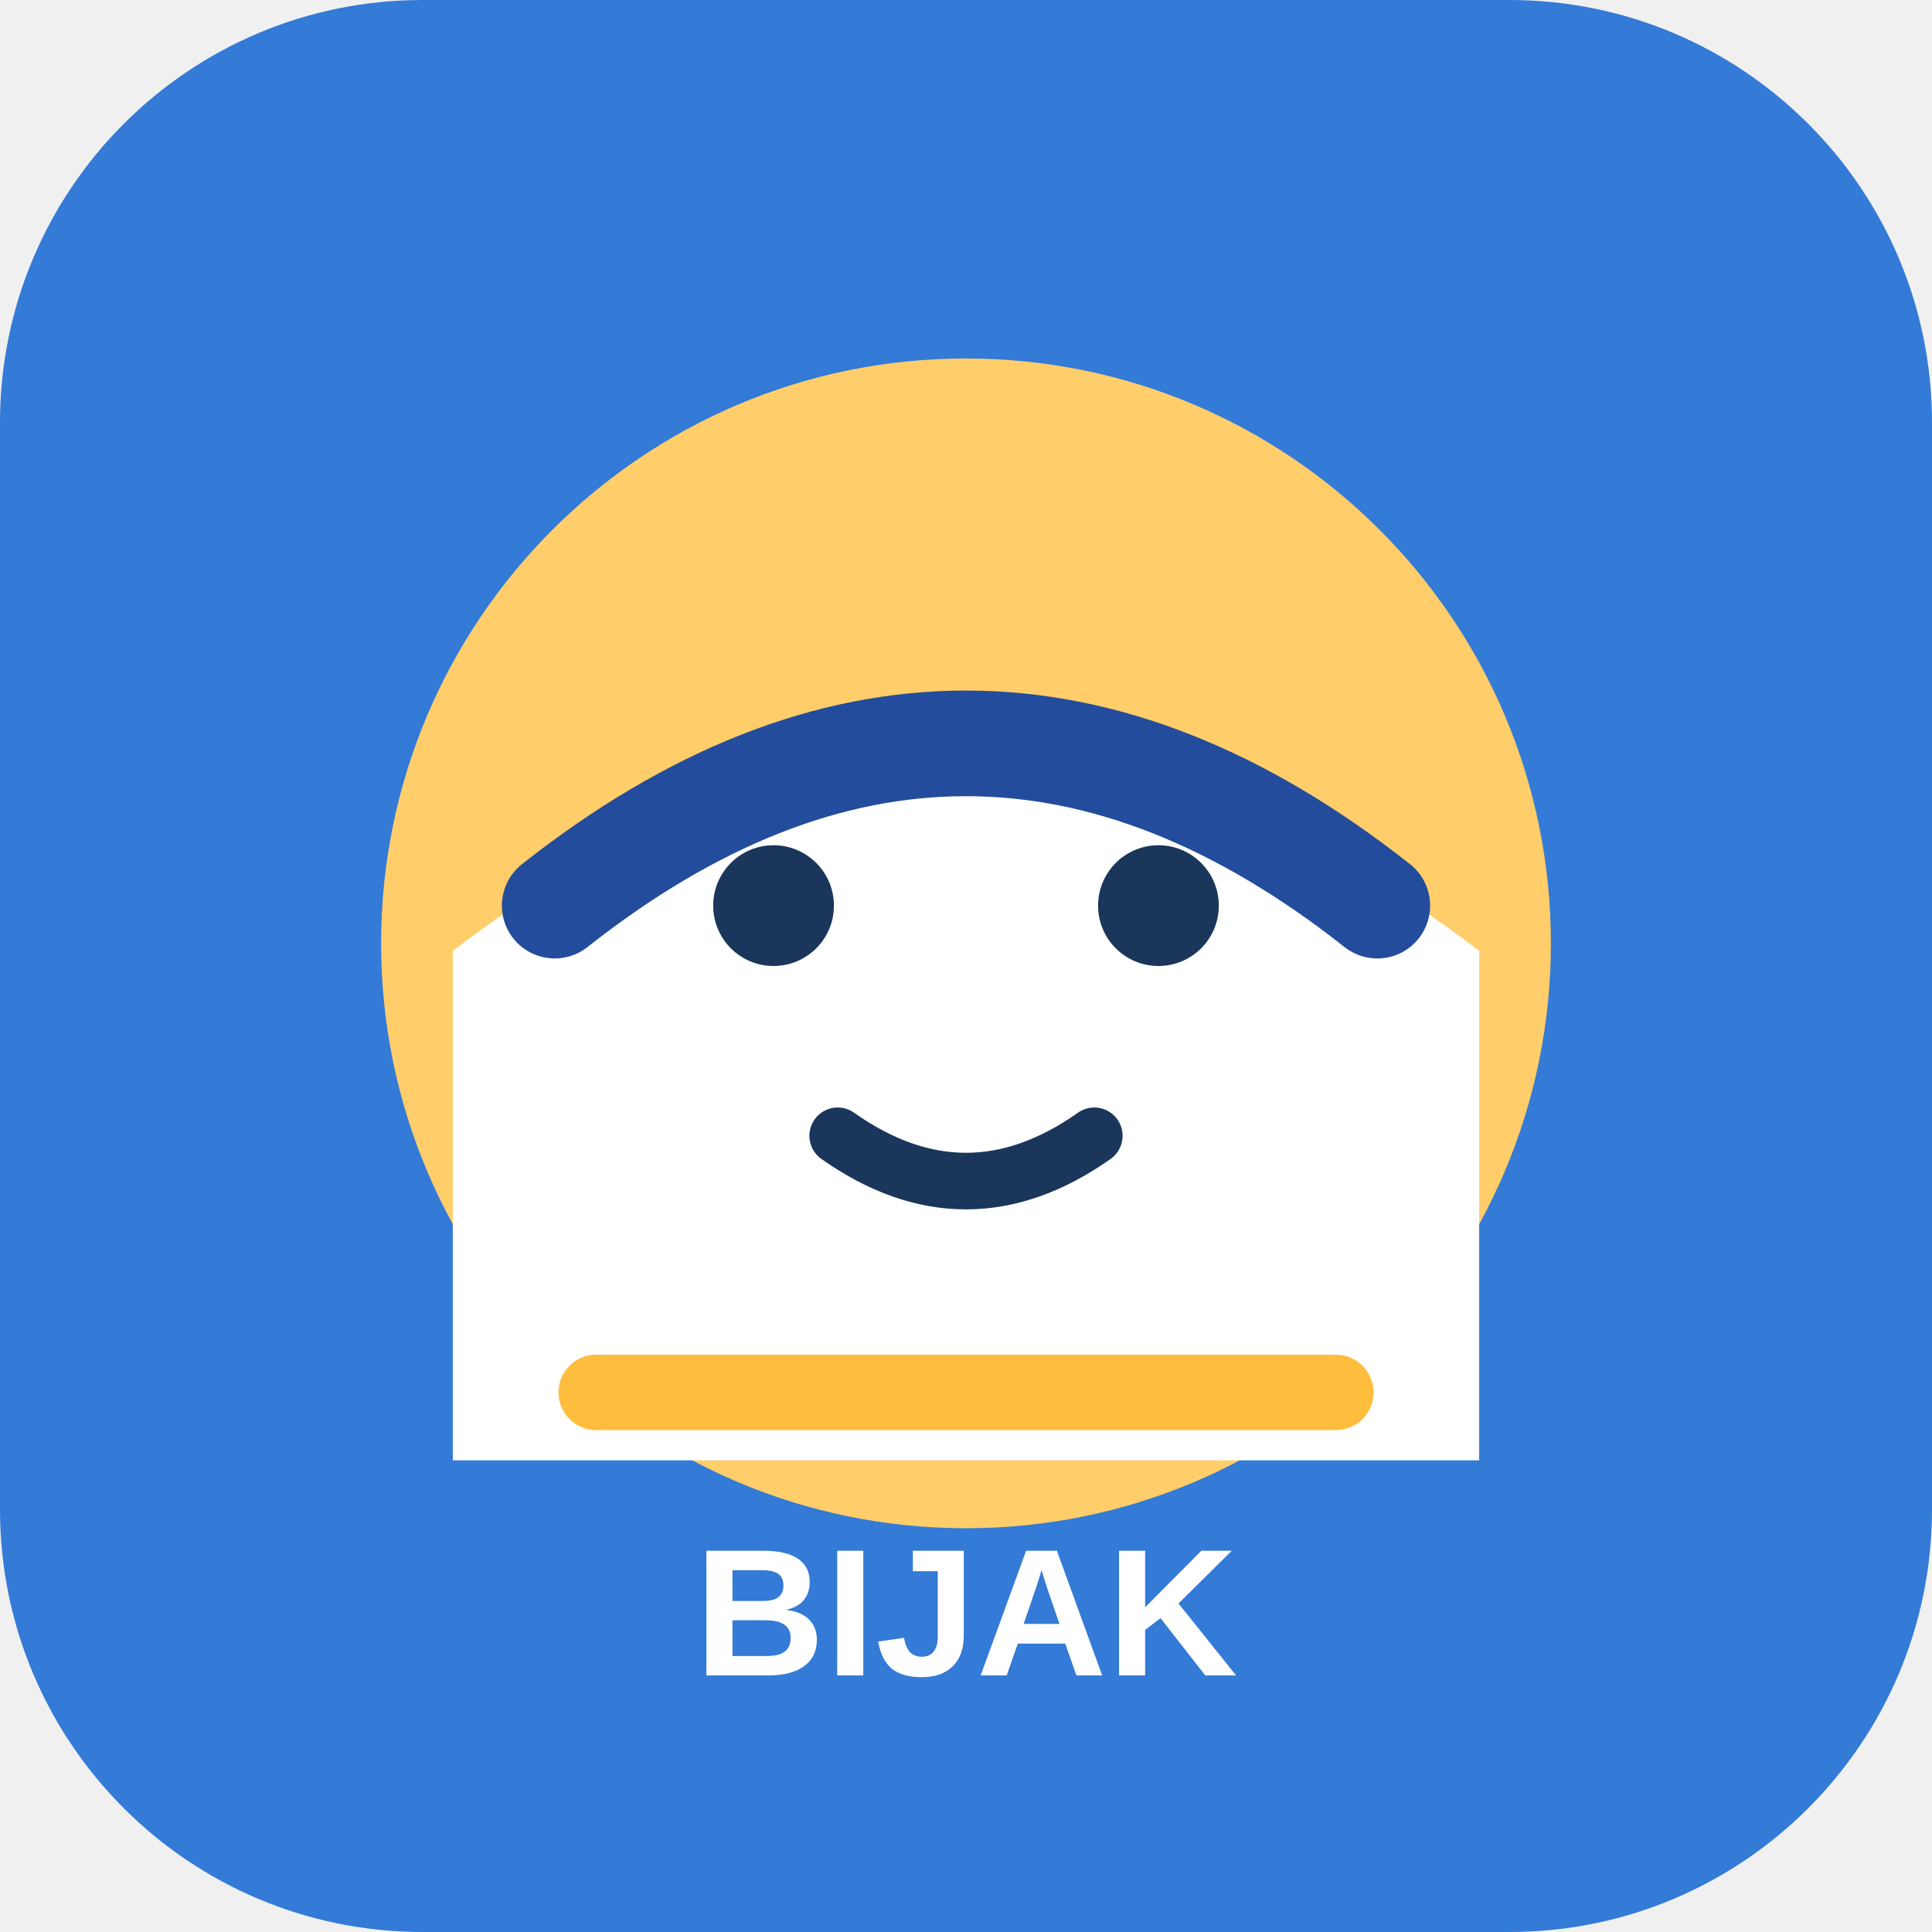
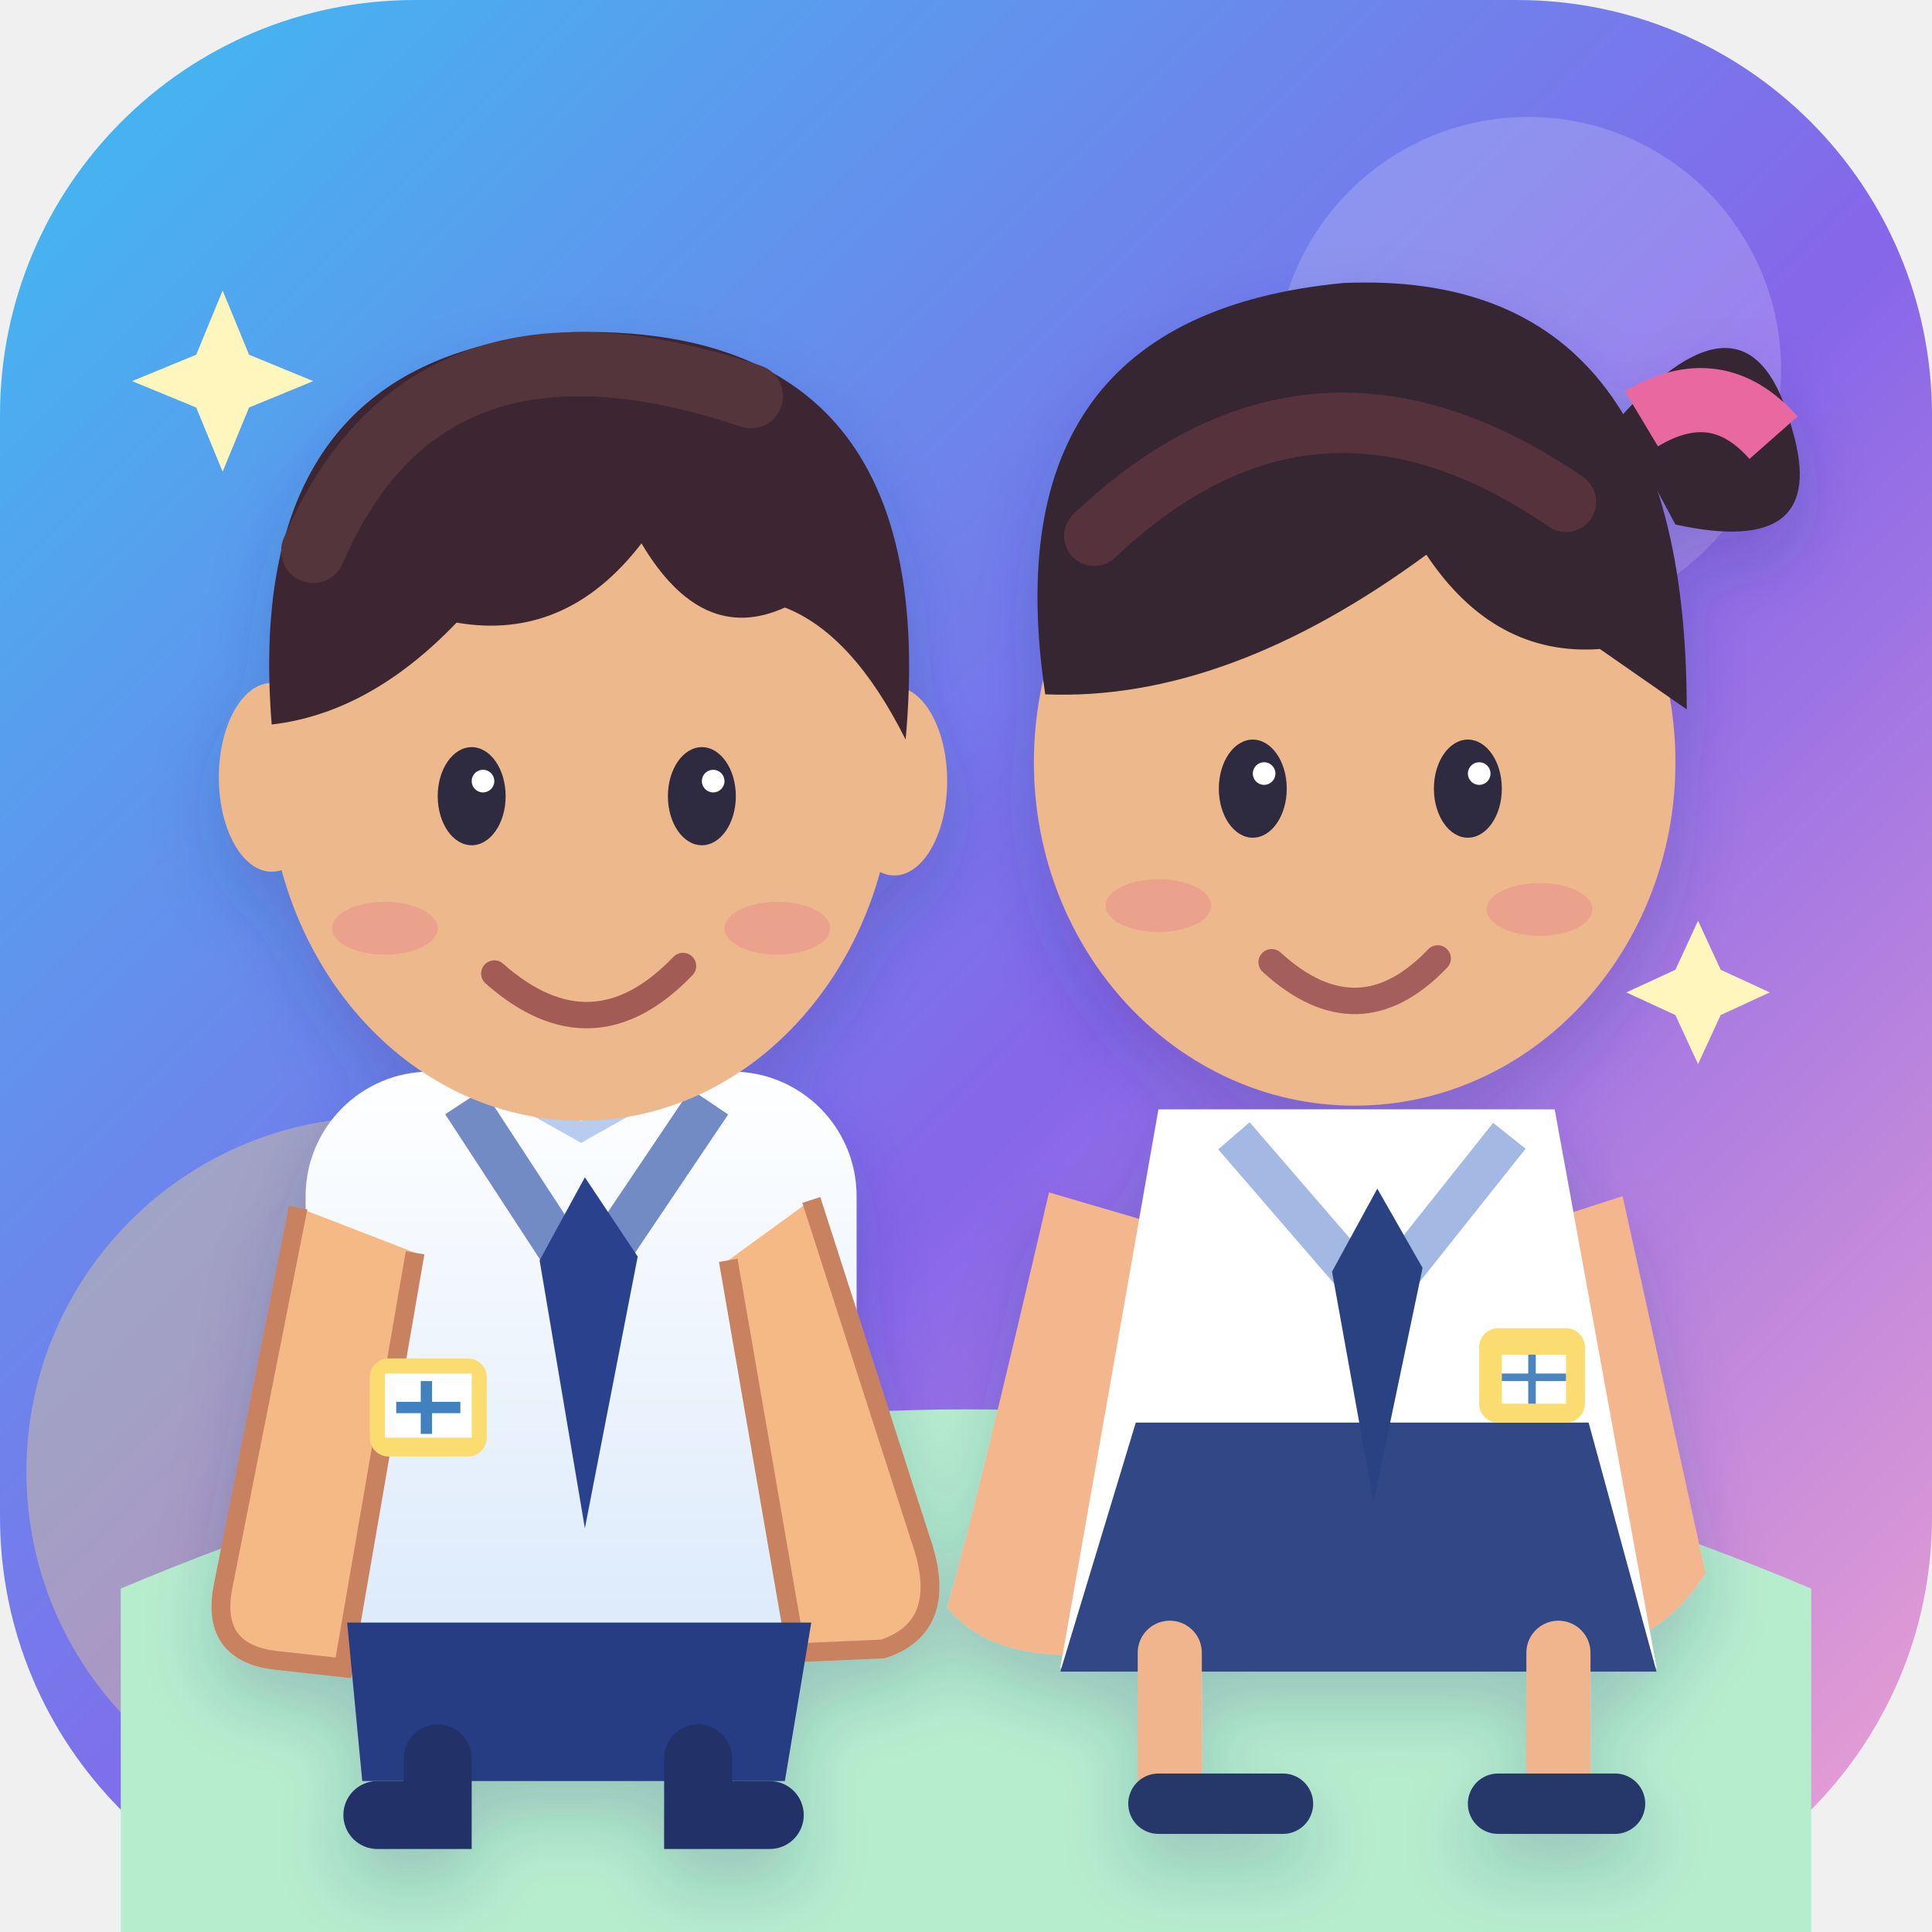
- <svg xmlns="http://www.w3.org/2000/svg" viewBox="0 0 512 512">
-   <rect width="512" height="512" rx="112" fill="#347ad7" />
-   <circle cx="256" cy="250" r="155" fill="#ffce6b" />
-   <path d="M120 252q136-104 272 0v135H120z" fill="#ffffff" />
-   <path d="M147 240q109-86 218 0" fill="none" stroke="#244c9c" stroke-width="28" stroke-linecap="round" />
-   <circle cx="205" cy="240" r="16" fill="#1b365b" />
-   <circle cx="307" cy="240" r="16" fill="#1b365b" />
-   <path d="M222 301q34 24 68 0" fill="none" stroke="#1b365b" stroke-width="15" stroke-linecap="round" />
-   <path d="M158 369h196" stroke="#ffbd3e" stroke-width="20" stroke-linecap="round" />
-   <text x="256" y="444" text-anchor="middle" font-size="48" font-family="Arial,sans-serif" font-weight="700" fill="#ffffff">BIJAK</text>
+ <svg xmlns="http://www.w3.org/2000/svg" viewBox="0 0 512 512" role="img" aria-label="Two friendly Malaysian primary schoolchildren in school uniforms">
+   <defs>
+     <linearGradient id="bg" x2="1" y2="1">
+       <stop stop-color="#3dbef1" />
+       <stop offset=".55" stop-color="#8666e9" />
+       <stop offset="1" stop-color="#f1a4d1" />
+     </linearGradient>
+     <linearGradient id="white" x2="0" y2="1">
+       <stop stop-color="#fff" />
+       <stop offset="1" stop-color="#dae9fb" />
+     </linearGradient>
+     <filter id="shadow">
+       <feDropShadow dx="0" dy="9" stdDeviation="9" flood-color="#273b82" flood-opacity=".22" />
+     </filter>
+   </defs>
+   <rect width="512" height="512" rx="110" fill="url(#bg)" />
+   <circle cx="405" cy="98" r="67" fill="#ffffff" opacity=".18" />
+   <circle cx="101" cy="390" r="94" fill="#ffdd7e" opacity=".35" />
+   <path d="M32 421q224-95 448 0v91H32z" fill="#b6edcd" />
+   <g filter="url(#shadow)">
+     <rect x="81" y="284" width="146" height="157" rx="33" fill="url(#white)" />
+     <path d="M79 320l-20 101q-3 17 14 19l18 2 19-110" fill="#f5b985" stroke="#c98261" stroke-width="5" />
+     <path d="M215 318l29 90q8 23-10 29l-23 1-18-104" fill="#f5b985" stroke="#c98261" stroke-width="5" />
+     <path d="M92 430h123l-7 42H96z" fill="#253e84" />
+     <path d="M116 466v15h-16m85-15v15h19" fill="none" stroke="#213069" stroke-width="18" stroke-linecap="round" />
+     <path d="M123 292l32 49 33-49" fill="none" stroke="#728bc5" stroke-width="12" />
+     <path d="M155 312l-12 22 12 71 14-72z" fill="#2b438d" />
+     <path d="M122 282l32 18 32-18" fill="#fff" stroke="#b8ccef" stroke-width="5" />
+     <ellipse cx="154" cy="203" rx="83" ry="94" fill="#eeb88d" />
+     <ellipse cx="72" cy="206" rx="14" ry="25" fill="#eeb88d" />
+     <ellipse cx="237" cy="207" rx="14" ry="25" fill="#eeb88d" />
+     <path d="M72 192q-8-99 80-104 98-2 88 108-14-28-32-35-22 10-38-17-20 26-49 21-23 24-49 27z" fill="#3c2730" />
+     <path d="M83 146q30-70 116-41" fill="none" stroke="#53363b" stroke-width="17" stroke-linecap="round" />
+     <ellipse cx="125" cy="211" rx="9" ry="13" fill="#2e2940" />
+     <ellipse cx="186" cy="211" rx="9" ry="13" fill="#2e2940" />
+     <circle cx="128" cy="207" r="3" fill="#fff" />
+     <circle cx="189" cy="207" r="3" fill="#fff" />
+     <path d="M131 258q26 23 50-2" fill="none" stroke="#a35b55" stroke-width="7" stroke-linecap="round" />
+     <ellipse cx="102" cy="246" rx="14" ry="7" fill="#e8988c" opacity=".7" />
+     <ellipse cx="206" cy="246" rx="14" ry="7" fill="#e8988c" opacity=".7" />
+     <rect x="98" y="360" width="31" height="26" rx="5" fill="#fbdc70" />
+     <path d="M102 364h23v17h-23z" fill="#fff" />
+     <path d="M113 366v14m-8-7h17" stroke="#4381c0" stroke-width="3" />
+     <path d="M278 316q-19 82-27 110 14 17 49 11l12-111" fill="#f4b78d" />
+     <path d="M430 317l22 100q-16 24-36 16l-20-105" fill="#f4b78d" />
+     <path d="M307 294h105l27 148H281z" fill="#fff" />
+     <path d="M301 377h120l18 66H281z" fill="#304785" />
+     <path d="M310 438v35m103-35v35" stroke="#f1b58d" stroke-width="17" stroke-linecap="round" />
+     <path d="M307 478h33m57 0h31" stroke="#26386a" stroke-width="16" stroke-linecap="round" />
+     <path d="M327 301l38 44 35-44" fill="none" stroke="#a3b9e3" stroke-width="11" />
+     <path d="M365 315l-12 22 11 61 13-62z" fill="#294282" />
+     <ellipse cx="359" cy="202" rx="85" ry="91" fill="#eeb88d" />
+     <path d="M277 184q-15-100 79-109 91-4 91 113l-23-16q-28 2-46-25-53 39-101 37z" fill="#342630" />
+     <path d="M290 142q58-55 125-9" stroke="#57313e" stroke-width="16" fill="none" stroke-linecap="round" />
+     <path d="M429 111q35-39 46 3 10 34-31 25" fill="#352533" />
+     <path d="M435 111q20-12 35 5" fill="none" stroke="#e967a0" stroke-width="17" />
+     <ellipse cx="332" cy="209" rx="9" ry="13" fill="#2e2940" />
+     <ellipse cx="389" cy="209" rx="9" ry="13" fill="#2e2940" />
+     <circle cx="335" cy="205" r="3" fill="#fff" />
+     <circle cx="392" cy="205" r="3" fill="#fff" />
+     <path d="M337 255q23 21 44-1" fill="none" stroke="#a45f5c" stroke-width="7" stroke-linecap="round" />
+     <ellipse cx="307" cy="240" rx="14" ry="7" fill="#e9988c" opacity=".7" />
+     <ellipse cx="408" cy="241" rx="14" ry="7" fill="#e9988c" opacity=".7" />
+     <rect x="392" y="352" width="28" height="25" rx="5" fill="#fbdc70" />
+     <path d="M398 359h17v13h-17z" fill="#fff" />
+     <path d="M406 359v13m-8-7h17" stroke="#4b85bf" stroke-width="2" />
+   </g>
+   <path d="M52 94l7-17 7 17 17 7-17 7-7 17-7-17-17-7zM444 257l6-13 6 13 13 6-13 6-6 13-6-13-13-6z" fill="#fff6bd" />
</svg>
